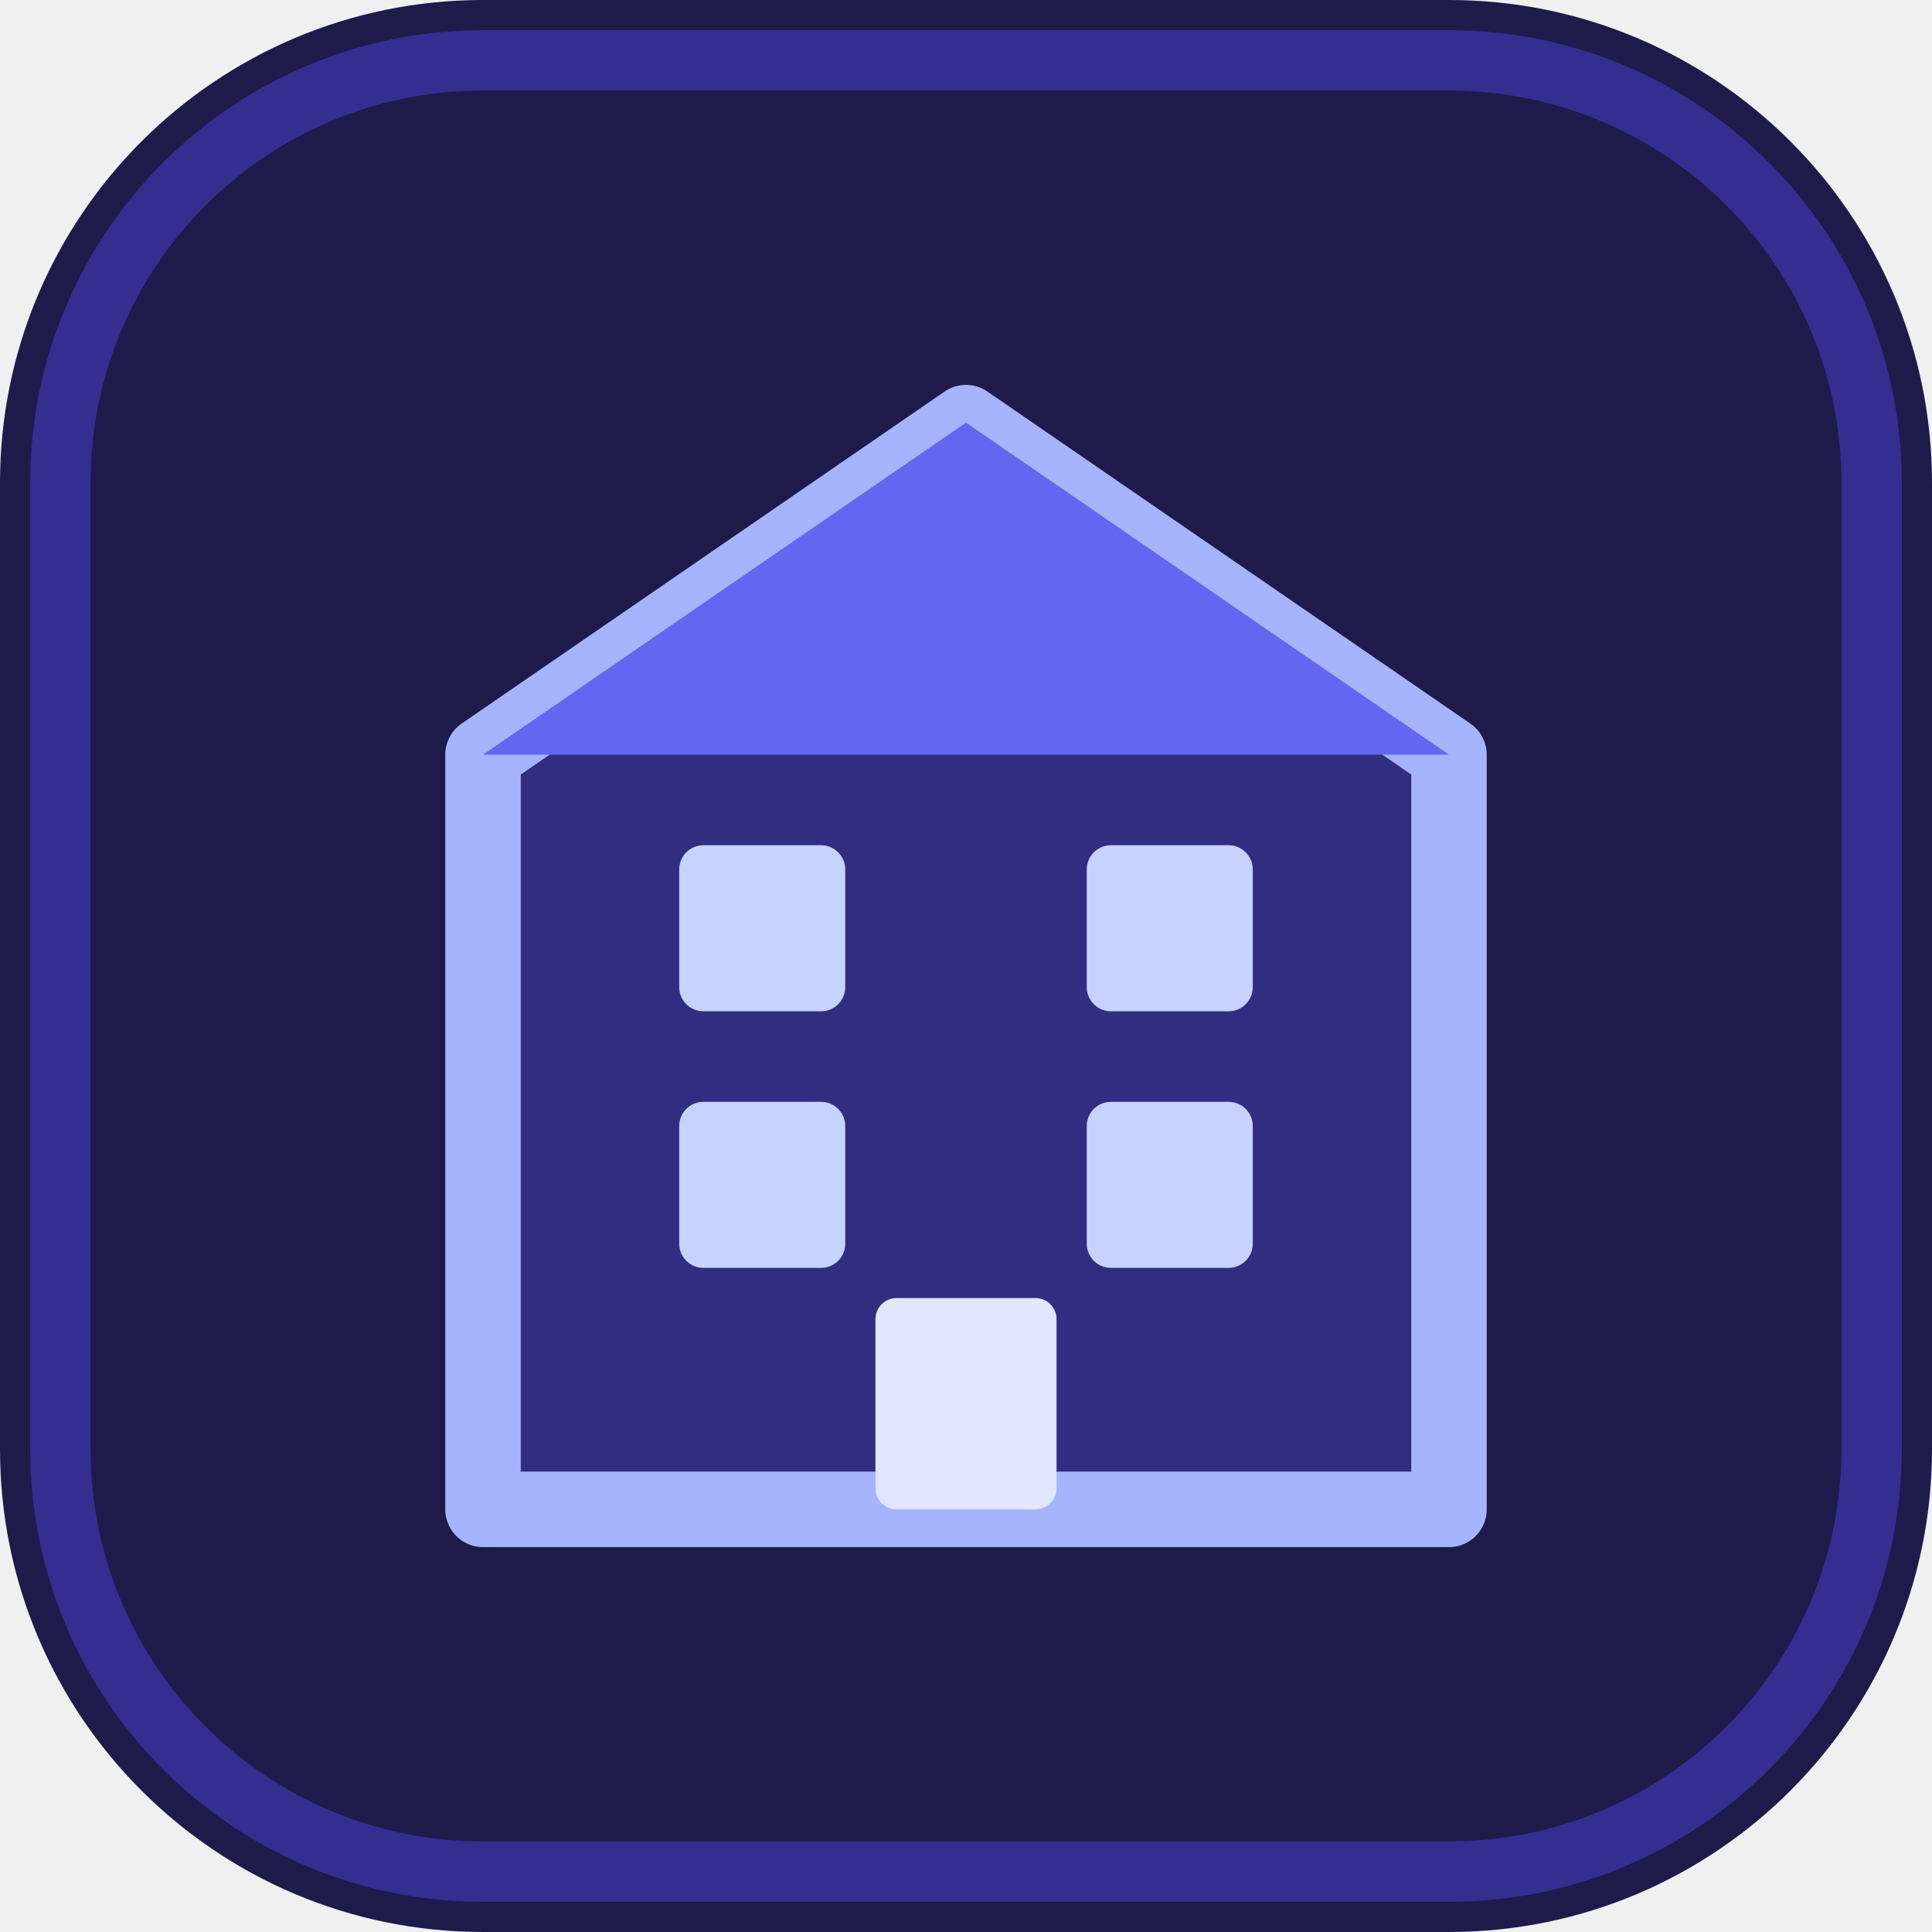
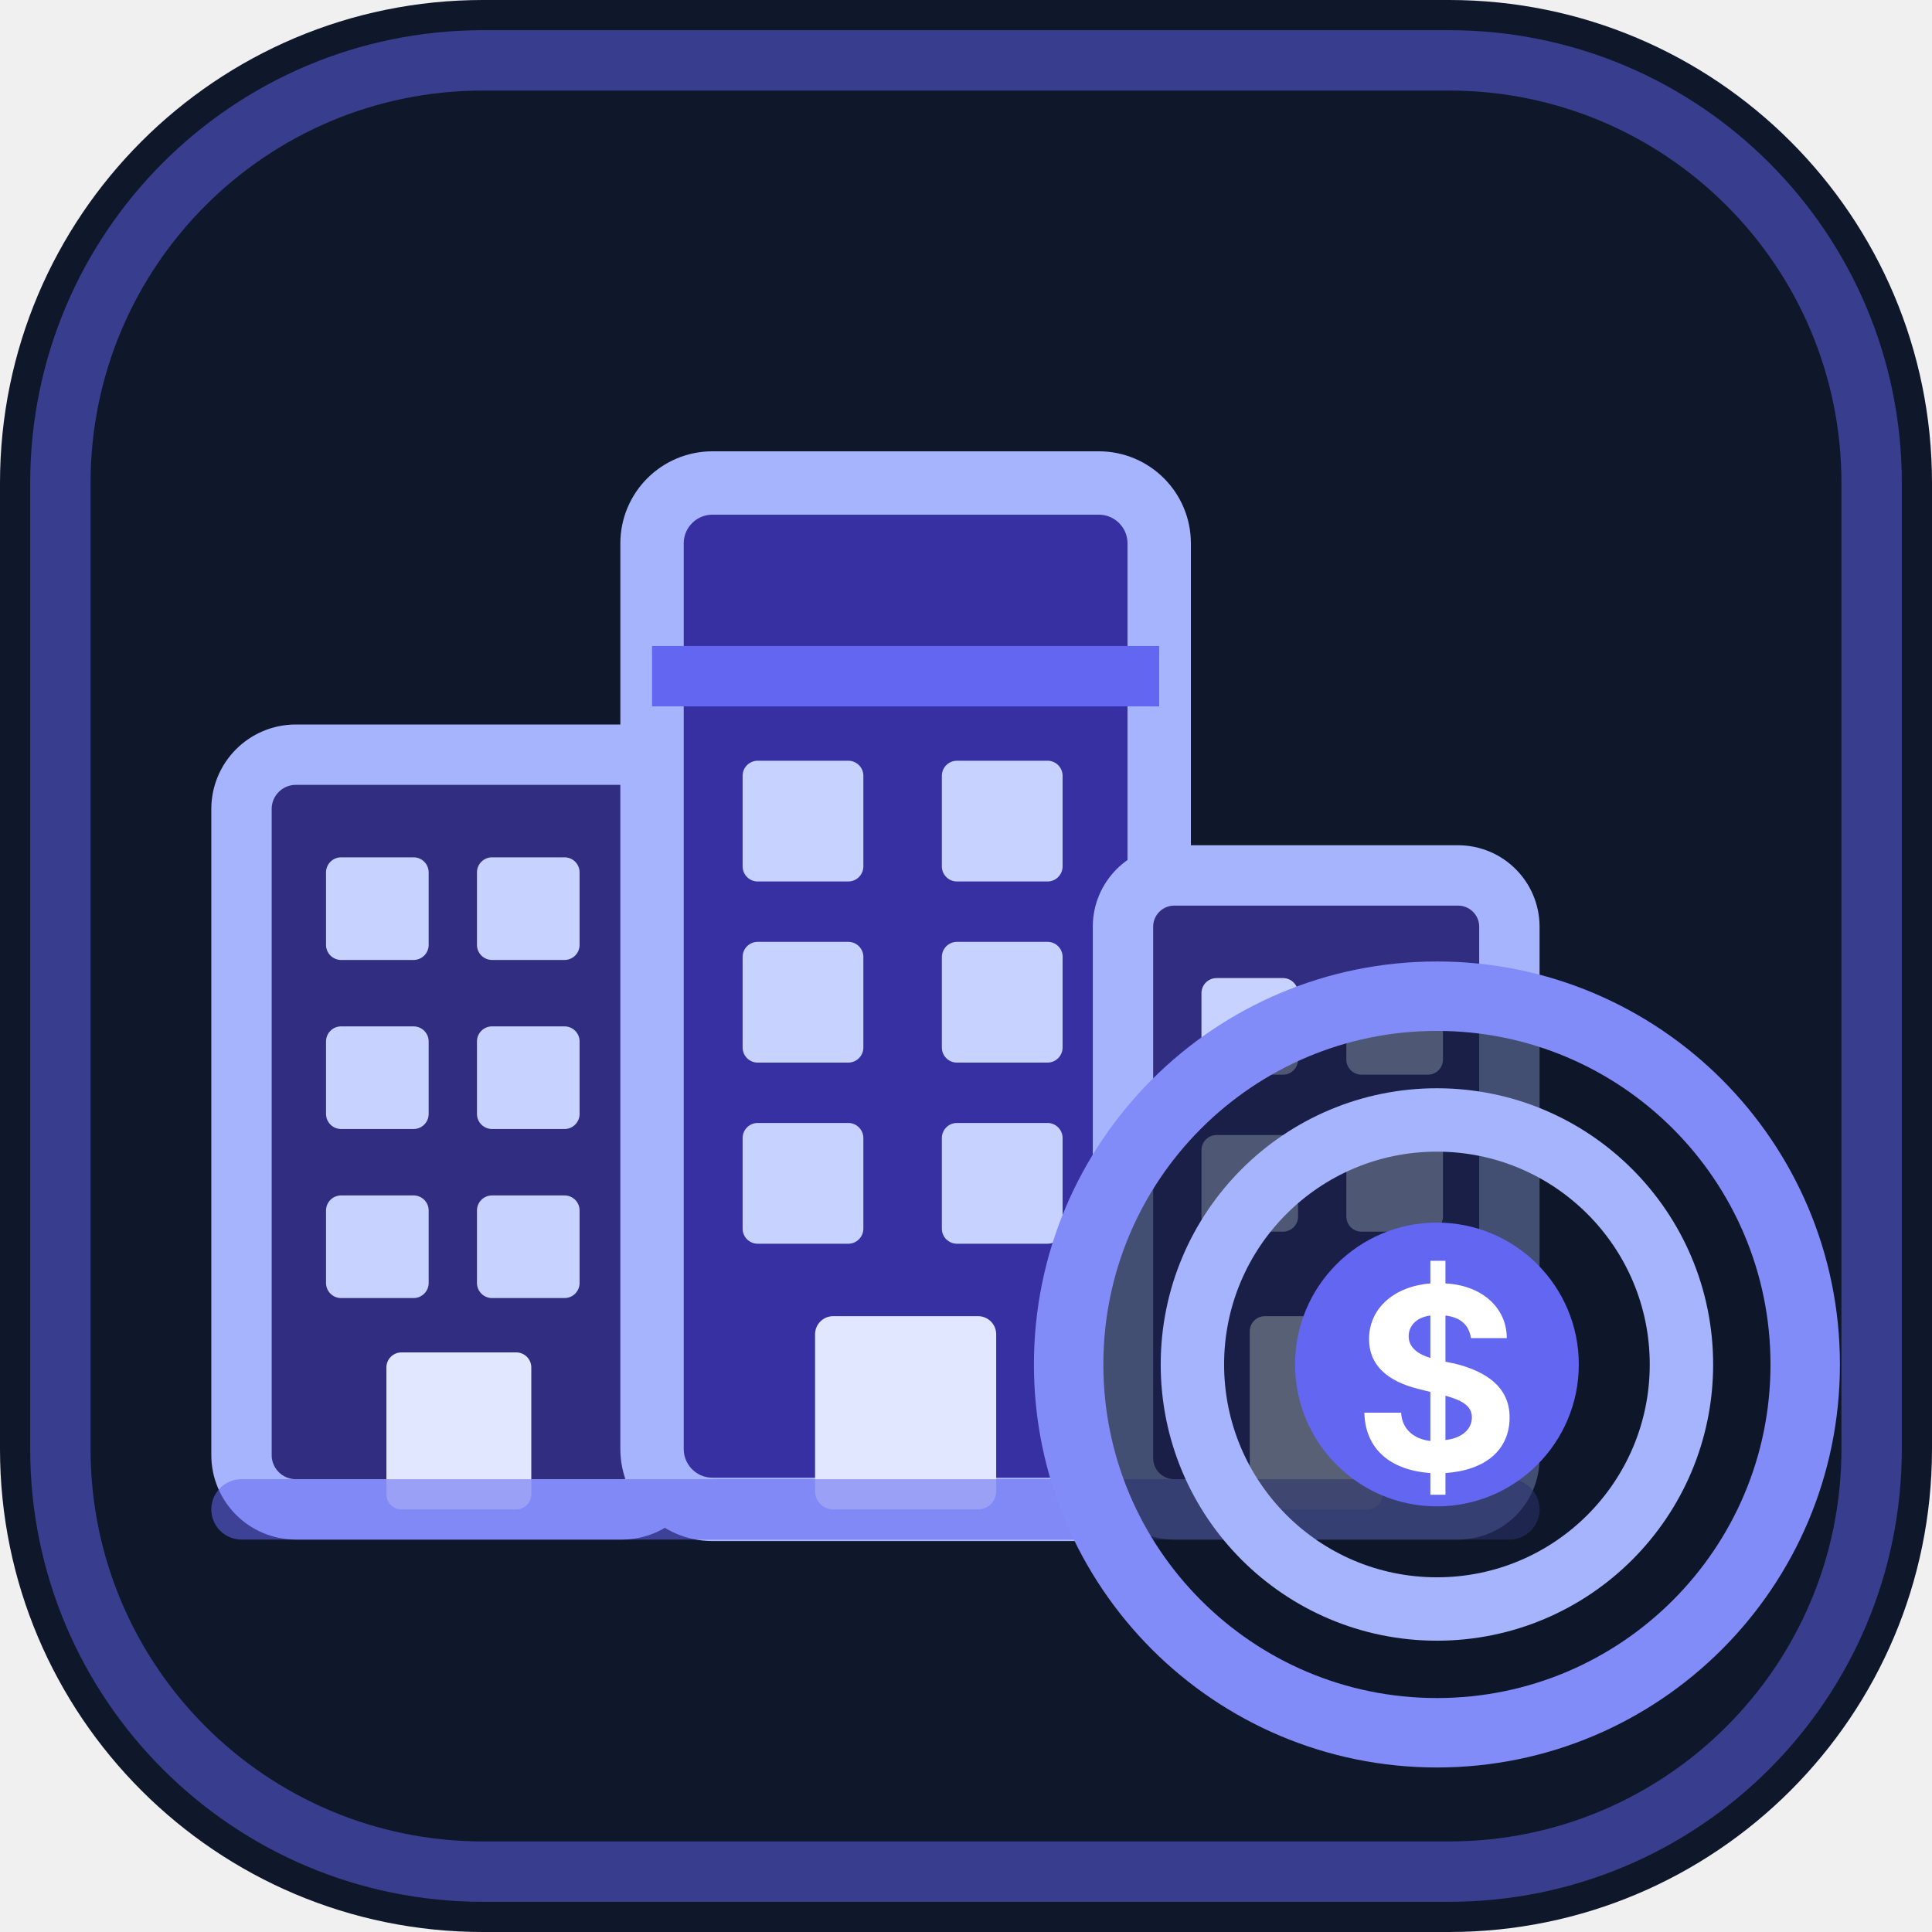
<svg xmlns="http://www.w3.org/2000/svg" viewBox="0 0 32 32" fill="none">
-   <rect width="32" height="32" rx="8" fill="#1e1b4b" />
-   <rect x="1" y="1" width="30" height="30" rx="7" stroke="#4f46e5" stroke-opacity="0.45" />
-   <path d="M8 25V12.5L16 7l8 5.5V25H8Z" fill="#312e81" stroke="#a5b4fc" stroke-width="1.25" stroke-linejoin="round" />
-   <path d="M16 7L8 12.5h16L16 7Z" fill="#6366f1" />
-   <rect x="11.25" y="14" width="2.75" height="2.75" rx="0.4" fill="#c7d2fe" />
-   <rect x="18" y="14" width="2.75" height="2.75" rx="0.4" fill="#c7d2fe" />
-   <rect x="11.25" y="18.25" width="2.75" height="2.75" rx="0.4" fill="#c7d2fe" />
-   <rect x="18" y="18.25" width="2.75" height="2.75" rx="0.4" fill="#c7d2fe" />
-   <rect x="14.5" y="21.5" width="3" height="3.5" rx="0.35" fill="#e0e7ff" />
+   <rect width="32" height="32" rx="8" fill="#0f172a" />
+   <rect x="1" y="1" width="30" height="30" rx="7" stroke="#6366f1" stroke-opacity="0.5" />
+   <rect x="4" y="12.5" width="7.2" height="12.5" rx="0.9" fill="#312e81" stroke="#a5b4fc" stroke-width="1" />
+   <rect x="5.4" y="14.2" width="1.7" height="1.7" rx="0.25" fill="#c7d2fe" />
+   <rect x="7.9" y="14.2" width="1.7" height="1.7" rx="0.25" fill="#c7d2fe" />
+   <rect x="5.4" y="17" width="1.7" height="1.7" rx="0.25" fill="#c7d2fe" />
+   <rect x="7.9" y="17" width="1.7" height="1.7" rx="0.25" fill="#c7d2fe" />
+   <rect x="5.4" y="19.8" width="1.7" height="1.7" rx="0.25" fill="#c7d2fe" />
+   <rect x="7.9" y="19.8" width="1.7" height="1.7" rx="0.25" fill="#c7d2fe" />
+   <rect x="6.4" y="22.4" width="2.4" height="2.6" rx="0.25" fill="#e0e7ff" />
+   <rect x="10.8" y="8" width="8.4" height="17" rx="1" fill="#3730a3" stroke="#a5b4fc" stroke-width="1.05" />
+   <path d="M10.8 11.2h8.4" stroke="#6366f1" stroke-width="1" />
+   <rect x="12.3" y="12.6" width="2" height="2" rx="0.25" fill="#c7d2fe" />
+   <rect x="15.6" y="12.6" width="2" height="2" rx="0.25" fill="#c7d2fe" />
+   <rect x="12.3" y="15.6" width="2" height="2" rx="0.25" fill="#c7d2fe" />
+   <rect x="15.6" y="15.6" width="2" height="2" rx="0.25" fill="#c7d2fe" />
+   <rect x="12.3" y="18.6" width="2" height="2" rx="0.25" fill="#c7d2fe" />
+   <rect x="15.6" y="18.6" width="2" height="2" rx="0.25" fill="#c7d2fe" />
+   <rect x="13.5" y="21.8" width="3" height="3.2" rx="0.3" fill="#e0e7ff" />
+   <rect x="18.6" y="14.5" width="6.4" height="10.5" rx="0.85" fill="#312e81" stroke="#a5b4fc" stroke-width="1" />
+   <rect x="19.9" y="16.2" width="1.6" height="1.6" rx="0.25" fill="#c7d2fe" />
+   <rect x="22.3" y="16.2" width="1.6" height="1.6" rx="0.25" fill="#c7d2fe" />
+   <rect x="19.9" y="18.8" width="1.6" height="1.6" rx="0.25" fill="#c7d2fe" />
+   <rect x="22.3" y="18.8" width="1.6" height="1.6" rx="0.25" fill="#c7d2fe" />
+   <rect x="20.7" y="21.8" width="2.2" height="3.2" rx="0.25" fill="#e0e7ff" />
+   <path d="M4 25h21" stroke="#6366f1" stroke-width="1" stroke-linecap="round" opacity="0.55" />
+   <circle cx="23.8" cy="22.6" r="6.4" fill="#0f172a" fill-opacity="0.65" />
+   <circle cx="23.8" cy="22.6" r="6.1" stroke="#818cf8" stroke-width="1.15" />
+   <circle cx="23.8" cy="22.6" r="4.05" stroke="#a5b4fc" stroke-width="1.05" />
+   <circle cx="23.8" cy="22.6" r="2.35" fill="#6366f1" />
+   <text x="23.8" y="24.35" text-anchor="middle" font-family="system-ui,-apple-system,sans-serif" font-size="4.2" font-weight="700" fill="#fff">$</text>
</svg>
